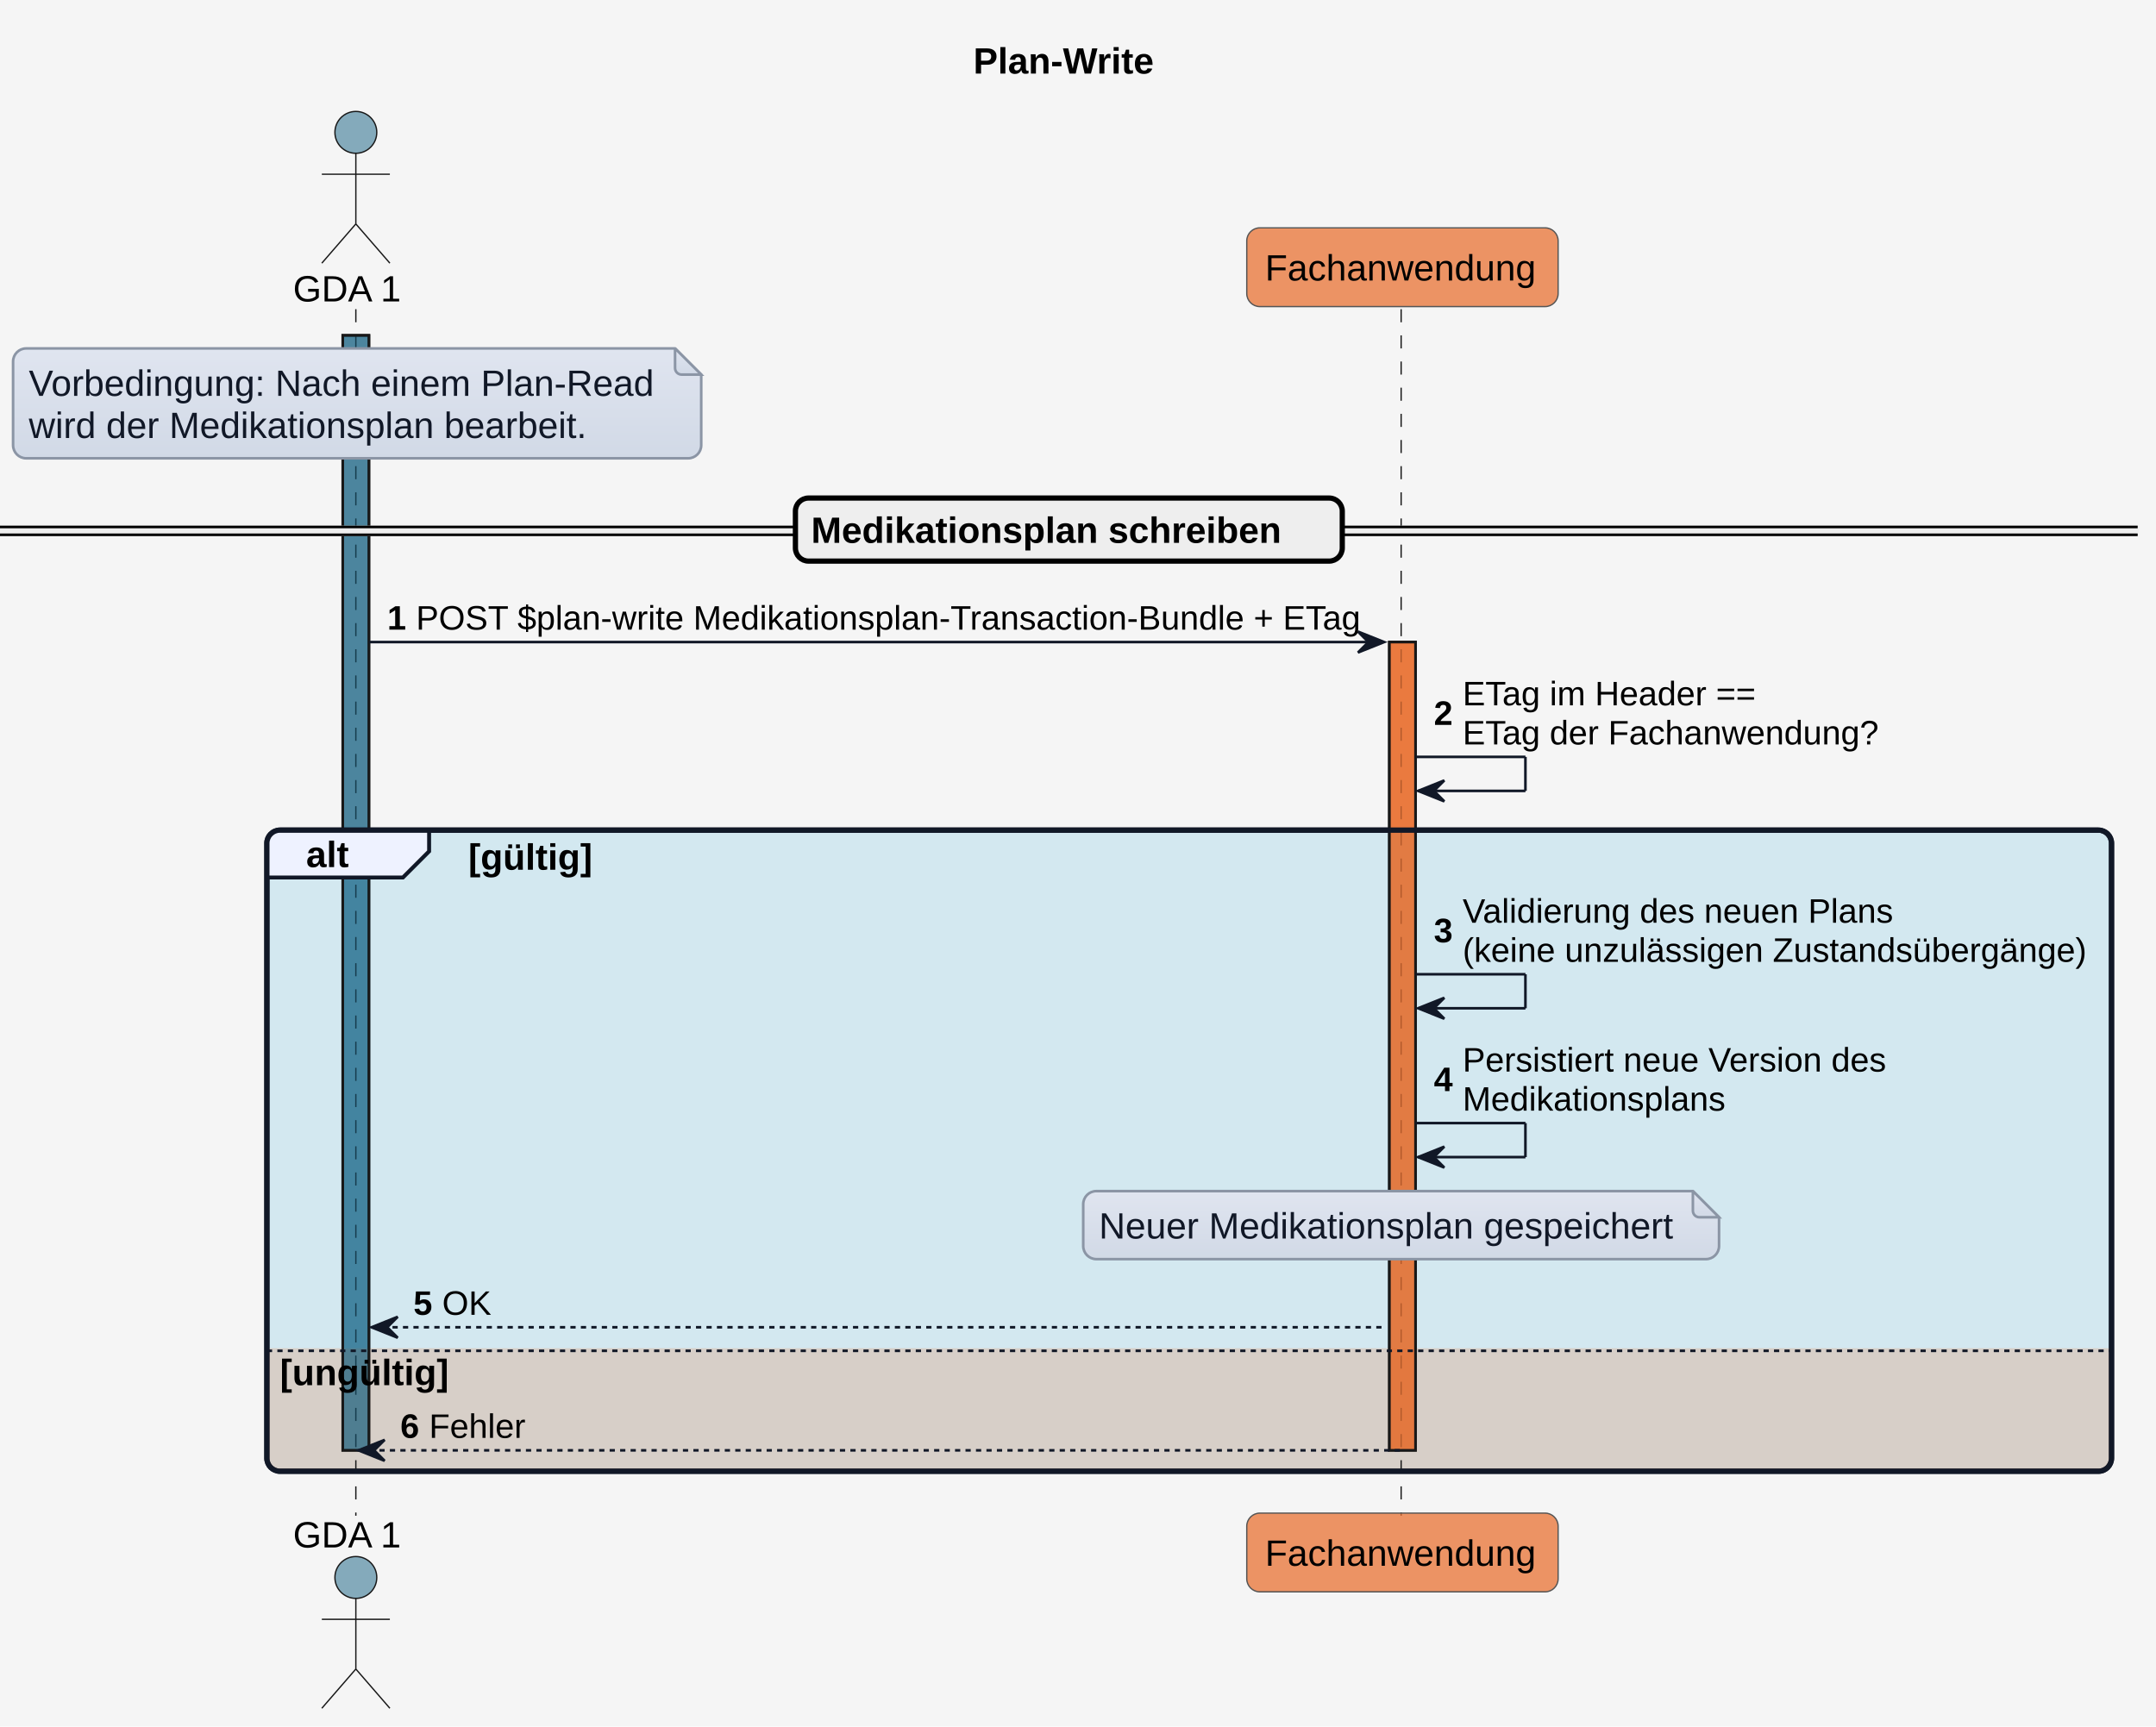
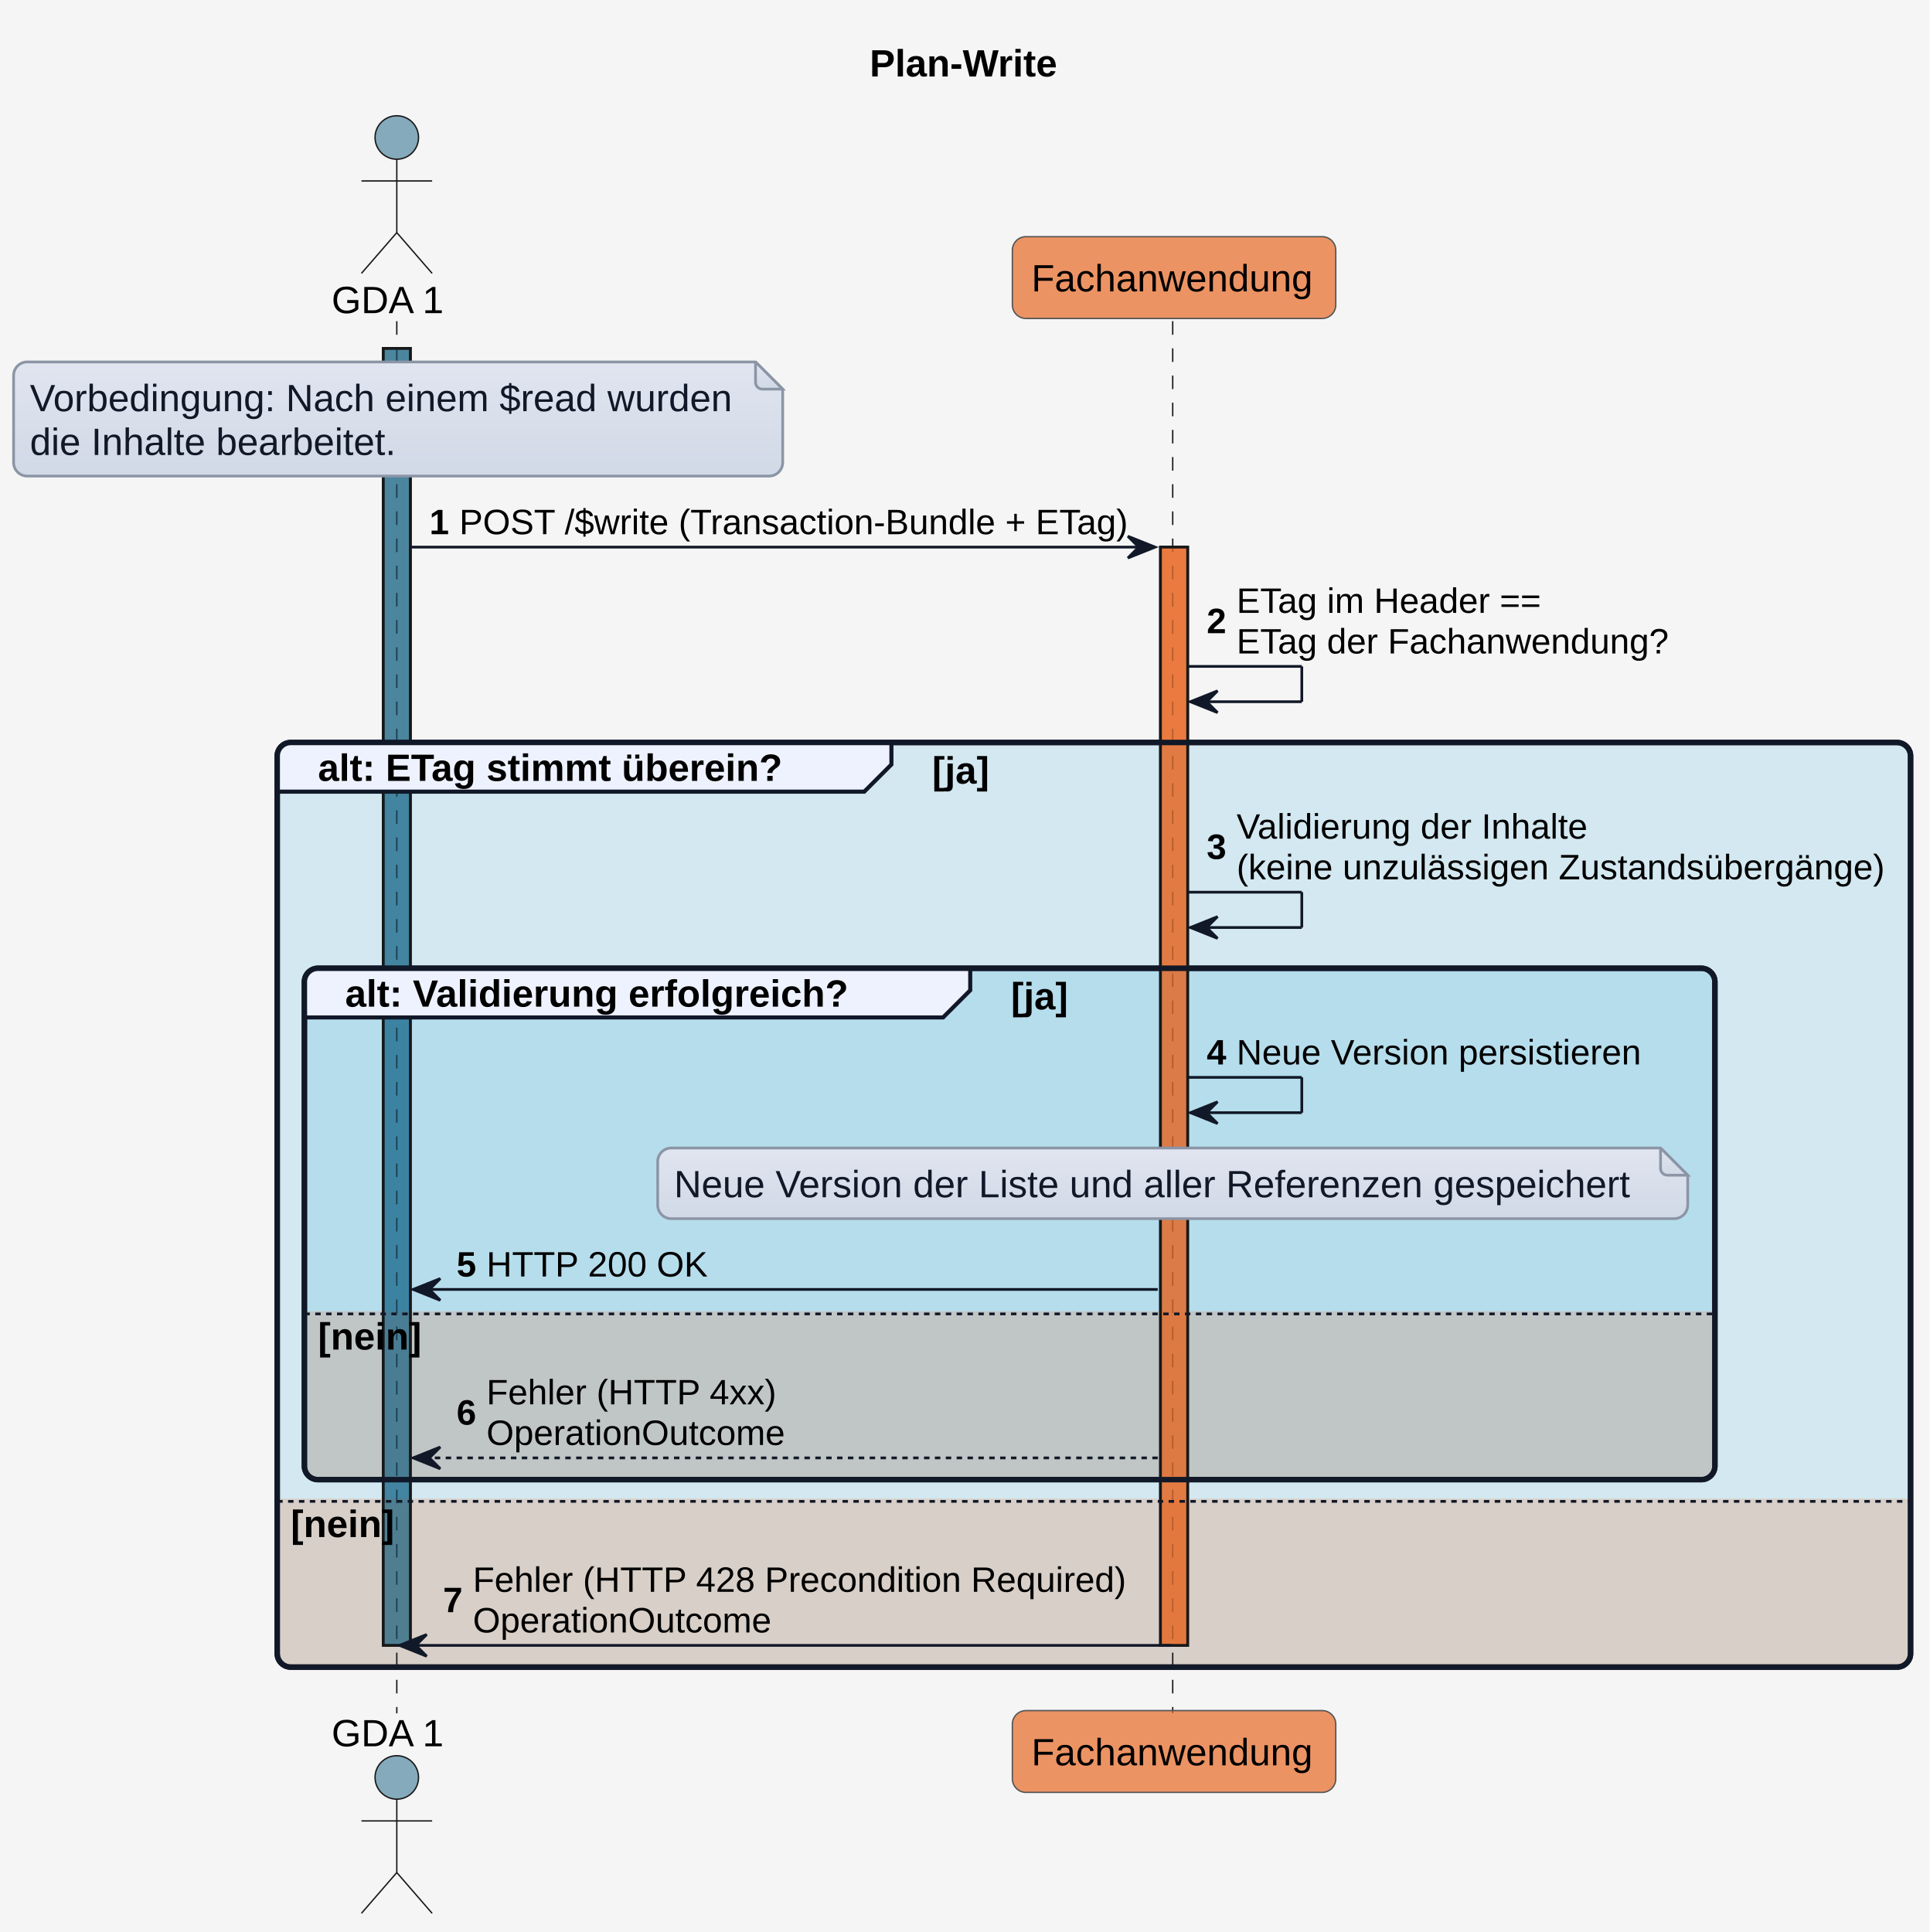
- <svg xmlns="http://www.w3.org/2000/svg" contentStyleType="text/css" height="660px" preserveAspectRatio="none" style="width:824px;height:660px;background:#F5F5F5;" version="1.1" viewBox="0 0 824 660" width="824px" zoomAndPan="magnify">
+ <svg xmlns="http://www.w3.org/2000/svg" contentStyleType="text/css" height="711px" preserveAspectRatio="none" style="width:710px;height:711px;background:#F5F5F5;" version="1.1" viewBox="0 0 710 711" width="710px" zoomAndPan="magnify">
  <defs>
-     <linearGradient id="gr6yzxi7sho8j0" x1="50%" x2="50%" y1="0%" y2="100%">
+     <linearGradient id="g105avjhrklxu90" x1="50%" x2="50%" y1="0%" y2="100%">
      <stop offset="0%" stop-color="#E0E5F0" />
      <stop offset="100%" stop-color="#D1D9E6" />
    </linearGradient>
  </defs>
  <g>
-     <rect fill="#F5F5F5" height="660" style="stroke:none;stroke-width:1.0;" width="824" x="0" y="0" />
-     <text fill="#000000" font-family="Arial" font-size="14" font-weight="bold" lengthAdjust="spacing" textLength="72" x="372" y="28.132">Plan-Write</text>
-     <rect fill="#156082" fill-opacity="0.502" height="426.229" style="stroke:#181818;stroke-width:1.0;" width="10" x="131" y="128.197" />
-     <rect fill="#E97232" fill-opacity="0.741" height="308.984" style="stroke:#181818;stroke-width:1.0;" width="10" x="531" y="245.442" />
-     <rect fill="#0F9ED5" fill-opacity="0.145" height="245.087" rx="5" ry="5" style="stroke:#111827;stroke-width:2.0;" width="705" x="102" y="317.339" />
-     <path d="M102,515.379 L807,515.379 L807,557.426 A5,5 0 0 1 802,562.426 L107,562.426 A5,5 0 0 1 102,557.426 L102,515.379 " fill="#E97132" fill-opacity="0.208" style="stroke:none;stroke-width:1.0;" />
-     <line style="stroke:#181818;stroke-width:0.5;stroke-dasharray:5.0,5.0;" x1="136" x2="136" y1="118.197" y2="579.426" />
-     <line style="stroke:#181818;stroke-width:0.5;stroke-dasharray:5.0,5.0;" x1="535.5" x2="535.5" y1="118.197" y2="579.426" />
-     <text fill="#000000" font-family="Arial" font-size="14" lengthAdjust="spacing" textLength="42" x="112" y="115.231">GDA 1</text>
-     <ellipse cx="136" cy="50.599" fill="#156082" fill-opacity="0.502" rx="8" ry="8" style="stroke:#181818;stroke-width:0.5;" />
-     <path d="M136,58.599 L136,85.599 M123,66.599 L149,66.599 M136,85.599 L123,100.599 M136,85.599 L149,100.599 " fill="none" style="stroke:#181818;stroke-width:0.5;" />
-     <text fill="#000000" font-family="Arial" font-size="14" lengthAdjust="spacing" textLength="42" x="112" y="591.558">GDA 1</text>
-     <ellipse cx="136" cy="603.025" fill="#156082" fill-opacity="0.502" rx="8" ry="8" style="stroke:#181818;stroke-width:0.5;" />
-     <path d="M136,611.025 L136,638.025 M123,619.025 L149,619.025 M136,638.025 L123,653.025 M136,638.025 L149,653.025 " fill="none" style="stroke:#181818;stroke-width:0.5;" />
-     <rect fill="#E97232" fill-opacity="0.741" height="30.099" rx="5" ry="5" style="stroke:#555555;stroke-width:0.5;" width="119" x="476.5" y="87.099" />
-     <text fill="#000000" font-family="Arial" font-size="14" lengthAdjust="spacing" textLength="105" x="483.5" y="107.231">Fachanwendung</text>
-     <rect fill="#E97232" fill-opacity="0.741" height="30.099" rx="5" ry="5" style="stroke:#555555;stroke-width:0.5;" width="119" x="476.5" y="578.426" />
-     <text fill="#000000" font-family="Arial" font-size="14" lengthAdjust="spacing" textLength="105" x="483.5" y="598.558">Fachanwendung</text>
-     <rect fill="#156082" fill-opacity="0.502" height="426.229" style="stroke:#181818;stroke-width:1.0;" width="10" x="131" y="128.197" />
-     <rect fill="#E97232" fill-opacity="0.741" height="308.984" style="stroke:#181818;stroke-width:1.0;" width="10" x="531" y="245.442" />
-     <path d="M5,138.197 L5,170.197 A5,5 0 0 0 10,175.197 L263,175.197 A5,5 0 0 0 268,170.197 L268,143.197 L258,133.197 L10,133.197 A5,5 0 0 0 5,138.197 " fill="url(#gr6yzxi7sho8j0)" style="stroke:#8B95A5;stroke-width:1.0;" />
-     <path d="M258,133.197 L258,140.697 A2.5,2.5 0 0 0 260.5,143.197 L268,143.197 L258,133.197 " fill="url(#gr6yzxi7sho8j0)" style="stroke:#8B95A5;stroke-width:1.0;" />
-     <text fill="#111827" font-family="Arial" font-size="14" lengthAdjust="spacing" textLength="242" x="11" y="151.329">Vorbedingung: Nach einem Plan-Read</text>
-     <text fill="#111827" font-family="Arial" font-size="14" lengthAdjust="spacing" textLength="216" x="11" y="167.428">wird der Medikationsplan bearbeit.</text>
-     <rect fill="#EEEEEE" height="3" rx="5" ry="5" style="stroke:#EEEEEE;stroke-width:1.0;" width="817" x="0" y="201.444" />
-     <line style="stroke:#000000;stroke-width:1.0;" x1="0" x2="817" y1="201.444" y2="201.444" />
-     <line style="stroke:#000000;stroke-width:1.0;" x1="0" x2="817" y1="204.444" y2="204.444" />
-     <rect fill="#EEEEEE" height="24.099" rx="5" ry="5" style="stroke:#000000;stroke-width:2.0;" width="209" x="304" y="190.394" />
-     <text fill="#000000" font-family="Arial" font-size="14" font-weight="bold" lengthAdjust="spacing" textLength="191" x="310" y="207.526">Medikationsplan schreiben</text>
-     <polygon fill="#111827" points="519,241.442,529,245.442,519,249.442,523,245.442" style="stroke:#111827;stroke-width:1.0;" />
-     <line style="stroke:#111827;stroke-width:1.0;" x1="141" x2="525" y1="245.442" y2="245.442" />
-     <text fill="#000000" font-family="Arial" font-size="13" font-weight="bold" lengthAdjust="spacing" textLength="7" x="148" y="240.687">1</text>
-     <text fill="#000000" font-family="Arial" font-size="13" lengthAdjust="spacing" textLength="360" x="159" y="240.687">POST $plan-write Medikationsplan-Transaction-Bundle + ETag</text>
-     <line style="stroke:#111827;stroke-width:1.0;" x1="541" x2="583" y1="289.339" y2="289.339" />
-     <line style="stroke:#111827;stroke-width:1.0;" x1="583" x2="583" y1="289.339" y2="302.339" />
-     <line style="stroke:#111827;stroke-width:1.0;" x1="542" x2="583" y1="302.339" y2="302.339" />
-     <polygon fill="#111827" points="552,298.339,542,302.339,552,306.339,548,302.339" style="stroke:#111827;stroke-width:1.0;" />
-     <text fill="#000000" font-family="Arial" font-size="13" font-weight="bold" lengthAdjust="spacing" textLength="7" x="548" y="277.11">2</text>
-     <text fill="#000000" font-family="Arial" font-size="13" lengthAdjust="spacing" textLength="113" x="559" y="269.636">ETag im Header ==</text>
-     <text fill="#000000" font-family="Arial" font-size="13" lengthAdjust="spacing" textLength="157" x="559" y="284.584">ETag der Fachanwendung?</text>
-     <path d="M107,317.339 L164,317.339 L164,325.438 L154,335.438 L102,335.438 L102,322.339 A5,5 0 0 1 107,317.339 " fill="#EEF2FF" style="stroke:#111827;stroke-width:1.5;" />
-     <rect fill="none" height="245.087" rx="5" ry="5" style="stroke:#111827;stroke-width:2.0;" width="705" x="102" y="317.339" />
-     <text fill="#000000" font-family="Arial" font-size="14" font-weight="bold" lengthAdjust="spacing" textLength="17" x="117" y="331.471">alt</text>
-     <text fill="#000000" font-family="Arial" font-size="14" font-weight="bold" lengthAdjust="spacing" textLength="50" x="179" y="332.471">[gültig]</text>
-     <line style="stroke:#111827;stroke-width:1.0;" x1="541" x2="583" y1="372.434" y2="372.434" />
-     <line style="stroke:#111827;stroke-width:1.0;" x1="583" x2="583" y1="372.434" y2="385.434" />
-     <line style="stroke:#111827;stroke-width:1.0;" x1="542" x2="583" y1="385.434" y2="385.434" />
-     <polygon fill="#111827" points="552,381.434,542,385.434,552,389.434,548,385.434" style="stroke:#111827;stroke-width:1.0;" />
-     <text fill="#000000" font-family="Arial" font-size="13" font-weight="bold" lengthAdjust="spacing" textLength="7" x="548" y="360.205">3</text>
-     <text fill="#000000" font-family="Arial" font-size="13" lengthAdjust="spacing" textLength="165" x="559" y="352.731">Validierung des neuen Plans</text>
-     <text fill="#000000" font-family="Arial" font-size="13" lengthAdjust="spacing" textLength="236" x="559" y="367.679">(keine unzulässigen Zustandsübergänge)</text>
-     <line style="stroke:#111827;stroke-width:1.0;" x1="541" x2="583" y1="429.332" y2="429.332" />
-     <line style="stroke:#111827;stroke-width:1.0;" x1="583" x2="583" y1="429.332" y2="442.332" />
-     <line style="stroke:#111827;stroke-width:1.0;" x1="542" x2="583" y1="442.332" y2="442.332" />
-     <polygon fill="#111827" points="552,438.332,542,442.332,552,446.332,548,442.332" style="stroke:#111827;stroke-width:1.0;" />
-     <text fill="#000000" font-family="Arial" font-size="13" font-weight="bold" lengthAdjust="spacing" textLength="7" x="548" y="417.102">4</text>
-     <text fill="#000000" font-family="Arial" font-size="13" lengthAdjust="spacing" textLength="164" x="559" y="409.628">Persistiert neue Version des</text>
-     <text fill="#000000" font-family="Arial" font-size="13" lengthAdjust="spacing" textLength="101" x="559" y="424.577">Medikationsplans</text>
-     <path d="M414,460.332 L414,476.332 A5,5 0 0 0 419,481.332 L652,481.332 A5,5 0 0 0 657,476.332 L657,465.332 L647,455.332 L419,455.332 A5,5 0 0 0 414,460.332 " fill="url(#gr6yzxi7sho8j0)" style="stroke:#8B95A5;stroke-width:1.0;" />
-     <path d="M647,455.332 L647,462.832 A2.5,2.5 0 0 0 649.5,465.332 L657,465.332 L647,455.332 " fill="url(#gr6yzxi7sho8j0)" style="stroke:#8B95A5;stroke-width:1.0;" />
-     <text fill="#111827" font-family="Arial" font-size="14" lengthAdjust="spacing" textLength="222" x="420" y="473.463">Neuer Medikationsplan gespeichert</text>
-     <polygon fill="#111827" points="152,503.379,142,507.379,152,511.379,148,507.379" style="stroke:#111827;stroke-width:1.0;" />
-     <line style="stroke:#111827;stroke-width:1.0;stroke-dasharray:2.0,2.0;" x1="146" x2="530" y1="507.379" y2="507.379" />
-     <text fill="#000000" font-family="Arial" font-size="13" font-weight="bold" lengthAdjust="spacing" textLength="7" x="158" y="502.624">5</text>
-     <text fill="#000000" font-family="Arial" font-size="13" lengthAdjust="spacing" textLength="19" x="169" y="502.624">OK</text>
-     <line style="stroke:#111827;stroke-width:1.0;stroke-dasharray:2.0,2.0;" x1="102" x2="807" y1="516.379" y2="516.379" />
-     <text fill="#000000" font-family="Arial" font-size="14" font-weight="bold" lengthAdjust="spacing" textLength="68" x="107" y="529.511">[ungültig]</text>
-     <polygon fill="#111827" points="147,550.426,137,554.426,147,558.426,143,554.426" style="stroke:#111827;stroke-width:1.0;" />
-     <line style="stroke:#111827;stroke-width:1.0;stroke-dasharray:2.0,2.0;" x1="141" x2="535" y1="554.426" y2="554.426" />
-     <text fill="#000000" font-family="Arial" font-size="13" font-weight="bold" lengthAdjust="spacing" textLength="7" x="153" y="549.671">6</text>
-     <text fill="#000000" font-family="Arial" font-size="13" lengthAdjust="spacing" textLength="36" x="164" y="549.671">Fehler</text>
+     <rect fill="#F5F5F5" height="711" style="stroke:none;stroke-width:1.0;" width="710" x="0" y="0" />
+     <text fill="#000000" font-family="Arial" font-size="14" font-weight="bold" lengthAdjust="spacing" textLength="72" x="320" y="28.132">Plan-Write</text>
+     <rect fill="#156082" fill-opacity="0.502" height="477.324" style="stroke:#181818;stroke-width:1.0;" width="10" x="141" y="128.197" />
+     <rect fill="#E97232" fill-opacity="0.741" height="404.178" style="stroke:#181818;stroke-width:1.0;" width="10" x="427" y="201.343" />
+     <rect fill="#0F9ED5" fill-opacity="0.145" height="340.28" rx="5" ry="5" style="stroke:#111827;stroke-width:2.0;" width="601" x="102" y="273.241" />
+     <rect fill="#0F9ED5" fill-opacity="0.145" height="188.19" rx="5" ry="5" style="stroke:#111827;stroke-width:2.0;" width="519" x="112" y="356.335" />
+     <path d="M112,482.529 L631,482.529 L631,539.525 A5,5 0 0 1 626,544.525 L117,544.525 A5,5 0 0 1 112,539.525 L112,482.529 " fill="#E97132" fill-opacity="0.208" style="stroke:none;stroke-width:1.0;" />
+     <path d="M102,551.525 L703,551.525 L703,608.521 A5,5 0 0 1 698,613.521 L107,613.521 A5,5 0 0 1 102,608.521 L102,551.525 " fill="#E97132" fill-opacity="0.208" style="stroke:none;stroke-width:1.0;" />
+     <line style="stroke:#181818;stroke-width:0.5;stroke-dasharray:5.0,5.0;" x1="146" x2="146" y1="118.197" y2="630.521" />
+     <line style="stroke:#181818;stroke-width:0.5;stroke-dasharray:5.0,5.0;" x1="431.5" x2="431.5" y1="118.197" y2="630.521" />
+     <text fill="#000000" font-family="Arial" font-size="14" lengthAdjust="spacing" textLength="42" x="122" y="115.231">GDA 1</text>
+     <ellipse cx="146" cy="50.599" fill="#156082" fill-opacity="0.502" rx="8" ry="8" style="stroke:#181818;stroke-width:0.5;" />
+     <path d="M146,58.599 L146,85.599 M133,66.599 L159,66.599 M146,85.599 L133,100.599 M146,85.599 L159,100.599 " fill="none" style="stroke:#181818;stroke-width:0.5;" />
+     <text fill="#000000" font-family="Arial" font-size="14" lengthAdjust="spacing" textLength="42" x="122" y="642.653">GDA 1</text>
+     <ellipse cx="146" cy="654.12" fill="#156082" fill-opacity="0.502" rx="8" ry="8" style="stroke:#181818;stroke-width:0.5;" />
+     <path d="M146,662.12 L146,689.12 M133,670.12 L159,670.12 M146,689.12 L133,704.12 M146,689.12 L159,704.12 " fill="none" style="stroke:#181818;stroke-width:0.5;" />
+     <rect fill="#E97232" fill-opacity="0.741" height="30.099" rx="5" ry="5" style="stroke:#555555;stroke-width:0.5;" width="119" x="372.5" y="87.099" />
+     <text fill="#000000" font-family="Arial" font-size="14" lengthAdjust="spacing" textLength="105" x="379.5" y="107.231">Fachanwendung</text>
+     <rect fill="#E97232" fill-opacity="0.741" height="30.099" rx="5" ry="5" style="stroke:#555555;stroke-width:0.5;" width="119" x="372.5" y="629.521" />
+     <text fill="#000000" font-family="Arial" font-size="14" lengthAdjust="spacing" textLength="105" x="379.5" y="649.653">Fachanwendung</text>
+     <rect fill="#156082" fill-opacity="0.502" height="477.324" style="stroke:#181818;stroke-width:1.0;" width="10" x="141" y="128.197" />
+     <rect fill="#E97232" fill-opacity="0.741" height="404.178" style="stroke:#181818;stroke-width:1.0;" width="10" x="427" y="201.343" />
+     <path d="M5,138.197 L5,170.197 A5,5 0 0 0 10,175.197 L283,175.197 A5,5 0 0 0 288,170.197 L288,143.197 L278,133.197 L10,133.197 A5,5 0 0 0 5,138.197 " fill="url(#g105avjhrklxu90)" style="stroke:#8B95A5;stroke-width:1.0;" />
+     <path d="M278,133.197 L278,140.697 A2.5,2.5 0 0 0 280.5,143.197 L288,143.197 L278,133.197 " fill="url(#g105avjhrklxu90)" style="stroke:#8B95A5;stroke-width:1.0;" />
+     <text fill="#111827" font-family="Arial" font-size="14" lengthAdjust="spacing" textLength="262" x="11" y="151.329">Vorbedingung: Nach einem $read wurden</text>
+     <text fill="#111827" font-family="Arial" font-size="14" lengthAdjust="spacing" textLength="137" x="11" y="167.428">die Inhalte bearbeitet.</text>
+     <polygon fill="#111827" points="415,197.343,425,201.343,415,205.343,419,201.343" style="stroke:#111827;stroke-width:1.0;" />
+     <line style="stroke:#111827;stroke-width:1.0;" x1="151" x2="421" y1="201.343" y2="201.343" />
+     <text fill="#000000" font-family="Arial" font-size="13" font-weight="bold" lengthAdjust="spacing" textLength="7" x="158" y="196.588">1</text>
+     <text fill="#000000" font-family="Arial" font-size="13" lengthAdjust="spacing" textLength="246" x="169" y="196.588">POST /$write (Transaction-Bundle + ETag)</text>
+     <line style="stroke:#111827;stroke-width:1.0;" x1="437" x2="479" y1="245.241" y2="245.241" />
+     <line style="stroke:#111827;stroke-width:1.0;" x1="479" x2="479" y1="245.241" y2="258.241" />
+     <line style="stroke:#111827;stroke-width:1.0;" x1="438" x2="479" y1="258.241" y2="258.241" />
+     <polygon fill="#111827" points="448,254.241,438,258.241,448,262.241,444,258.241" style="stroke:#111827;stroke-width:1.0;" />
+     <text fill="#000000" font-family="Arial" font-size="13" font-weight="bold" lengthAdjust="spacing" textLength="7" x="444" y="233.012">2</text>
+     <text fill="#000000" font-family="Arial" font-size="13" lengthAdjust="spacing" textLength="113" x="455" y="225.537">ETag im Header ==</text>
+     <text fill="#000000" font-family="Arial" font-size="13" lengthAdjust="spacing" textLength="157" x="455" y="240.486">ETag der Fachanwendung?</text>
+     <path d="M107,273.241 L328,273.241 L328,281.339 L318,291.339 L102,291.339 L102,278.241 A5,5 0 0 1 107,273.241 " fill="#EEF2FF" style="stroke:#111827;stroke-width:1.5;" />
+     <rect fill="none" height="340.28" rx="5" ry="5" style="stroke:#111827;stroke-width:2.0;" width="601" x="102" y="273.241" />
+     <text fill="#000000" font-family="Arial" font-size="14" font-weight="bold" lengthAdjust="spacing" textLength="177" x="117" y="287.373">alt: ETag stimmt überein?</text>
+     <text fill="#000000" font-family="Arial" font-size="14" font-weight="bold" lengthAdjust="spacing" textLength="22" x="343" y="288.373">[ja]</text>
+     <line style="stroke:#111827;stroke-width:1.0;" x1="437" x2="479" y1="328.335" y2="328.335" />
+     <line style="stroke:#111827;stroke-width:1.0;" x1="479" x2="479" y1="328.335" y2="341.335" />
+     <line style="stroke:#111827;stroke-width:1.0;" x1="438" x2="479" y1="341.335" y2="341.335" />
+     <polygon fill="#111827" points="448,337.335,438,341.335,448,345.335,444,341.335" style="stroke:#111827;stroke-width:1.0;" />
+     <text fill="#000000" font-family="Arial" font-size="13" font-weight="bold" lengthAdjust="spacing" textLength="7" x="444" y="316.106">3</text>
+     <text fill="#000000" font-family="Arial" font-size="13" lengthAdjust="spacing" textLength="128" x="455" y="308.632">Validierung der Inhalte</text>
+     <text fill="#000000" font-family="Arial" font-size="13" lengthAdjust="spacing" textLength="236" x="455" y="323.581">(keine unzulässigen Zustandsübergänge)</text>
+     <path d="M117,356.335 L357,356.335 L357,364.434 L347,374.434 L112,374.434 L112,361.335 A5,5 0 0 1 117,356.335 " fill="#EEF2FF" style="stroke:#111827;stroke-width:1.5;" />
+     <rect fill="none" height="188.19" rx="5" ry="5" style="stroke:#111827;stroke-width:2.0;" width="519" x="112" y="356.335" />
+     <text fill="#000000" font-family="Arial" font-size="14" font-weight="bold" lengthAdjust="spacing" textLength="196" x="127" y="370.467">alt: Validierung erfolgreich?</text>
+     <text fill="#000000" font-family="Arial" font-size="14" font-weight="bold" lengthAdjust="spacing" textLength="22" x="372" y="371.467">[ja]</text>
+     <line style="stroke:#111827;stroke-width:1.0;" x1="437" x2="479" y1="396.481" y2="396.481" />
+     <line style="stroke:#111827;stroke-width:1.0;" x1="479" x2="479" y1="396.481" y2="409.481" />
+     <line style="stroke:#111827;stroke-width:1.0;" x1="438" x2="479" y1="409.481" y2="409.481" />
+     <polygon fill="#111827" points="448,405.481,438,409.481,448,413.481,444,409.481" style="stroke:#111827;stroke-width:1.0;" />
+     <text fill="#000000" font-family="Arial" font-size="13" font-weight="bold" lengthAdjust="spacing" textLength="7" x="444" y="391.727">4</text>
+     <text fill="#000000" font-family="Arial" font-size="13" lengthAdjust="spacing" textLength="149" x="455" y="391.727">Neue Version persistieren</text>
+     <path d="M242,427.481 L242,443.481 A5,5 0 0 0 247,448.481 L616,448.481 A5,5 0 0 0 621,443.481 L621,432.481 L611,422.481 L247,422.481 A5,5 0 0 0 242,427.481 " fill="url(#g105avjhrklxu90)" style="stroke:#8B95A5;stroke-width:1.0;" />
+     <path d="M611,422.481 L611,429.981 A2.5,2.5 0 0 0 613.5,432.481 L621,432.481 L611,422.481 " fill="url(#g105avjhrklxu90)" style="stroke:#8B95A5;stroke-width:1.0;" />
+     <text fill="#111827" font-family="Arial" font-size="14" lengthAdjust="spacing" textLength="358" x="248" y="440.613">Neue Version der Liste und aller Referenzen gespeichert</text>
+     <polygon fill="#111827" points="162,470.529,152,474.529,162,478.529,158,474.529" style="stroke:#111827;stroke-width:1.0;" />
+     <line style="stroke:#111827;stroke-width:1.0;" x1="156" x2="426" y1="474.529" y2="474.529" />
+     <text fill="#000000" font-family="Arial" font-size="13" font-weight="bold" lengthAdjust="spacing" textLength="7" x="168" y="469.774">5</text>
+     <text fill="#000000" font-family="Arial" font-size="13" lengthAdjust="spacing" textLength="80" x="179" y="469.774">HTTP 200 OK</text>
+     <line style="stroke:#111827;stroke-width:1.0;stroke-dasharray:2.0,2.0;" x1="112" x2="631" y1="483.529" y2="483.529" />
+     <text fill="#000000" font-family="Arial" font-size="14" font-weight="bold" lengthAdjust="spacing" textLength="41" x="117" y="496.661">[nein]</text>
+     <polygon fill="#111827" points="162,532.525,152,536.525,162,540.525,158,536.525" style="stroke:#111827;stroke-width:1.0;" />
+     <line style="stroke:#111827;stroke-width:1.0;stroke-dasharray:2.0,2.0;" x1="156" x2="426" y1="536.525" y2="536.525" />
+     <text fill="#000000" font-family="Arial" font-size="13" font-weight="bold" lengthAdjust="spacing" textLength="7" x="168" y="524.296">6</text>
+     <text fill="#000000" font-family="Arial" font-size="13" lengthAdjust="spacing" textLength="105" x="179" y="516.821">Fehler (HTTP 4xx)</text>
+     <text fill="#000000" font-family="Arial" font-size="13" lengthAdjust="spacing" textLength="109" x="179" y="531.77">OperationOutcome</text>
+     <line style="stroke:#111827;stroke-width:1.0;stroke-dasharray:2.0,2.0;" x1="102" x2="703" y1="552.525" y2="552.525" />
+     <text fill="#000000" font-family="Arial" font-size="14" font-weight="bold" lengthAdjust="spacing" textLength="41" x="107" y="565.657">[nein]</text>
+     <polygon fill="#111827" points="157,601.521,147,605.521,157,609.521,153,605.521" style="stroke:#111827;stroke-width:1.0;" />
+     <line style="stroke:#111827;stroke-width:1.0;" x1="151" x2="431" y1="605.521" y2="605.521" />
+     <text fill="#000000" font-family="Arial" font-size="13" font-weight="bold" lengthAdjust="spacing" textLength="7" x="163" y="593.292">7</text>
+     <text fill="#000000" font-family="Arial" font-size="13" lengthAdjust="spacing" textLength="236" x="174" y="585.817">Fehler (HTTP 428 Precondition Required)</text>
+     <text fill="#000000" font-family="Arial" font-size="13" lengthAdjust="spacing" textLength="109" x="174" y="600.766">OperationOutcome</text>
  </g>
</svg>
